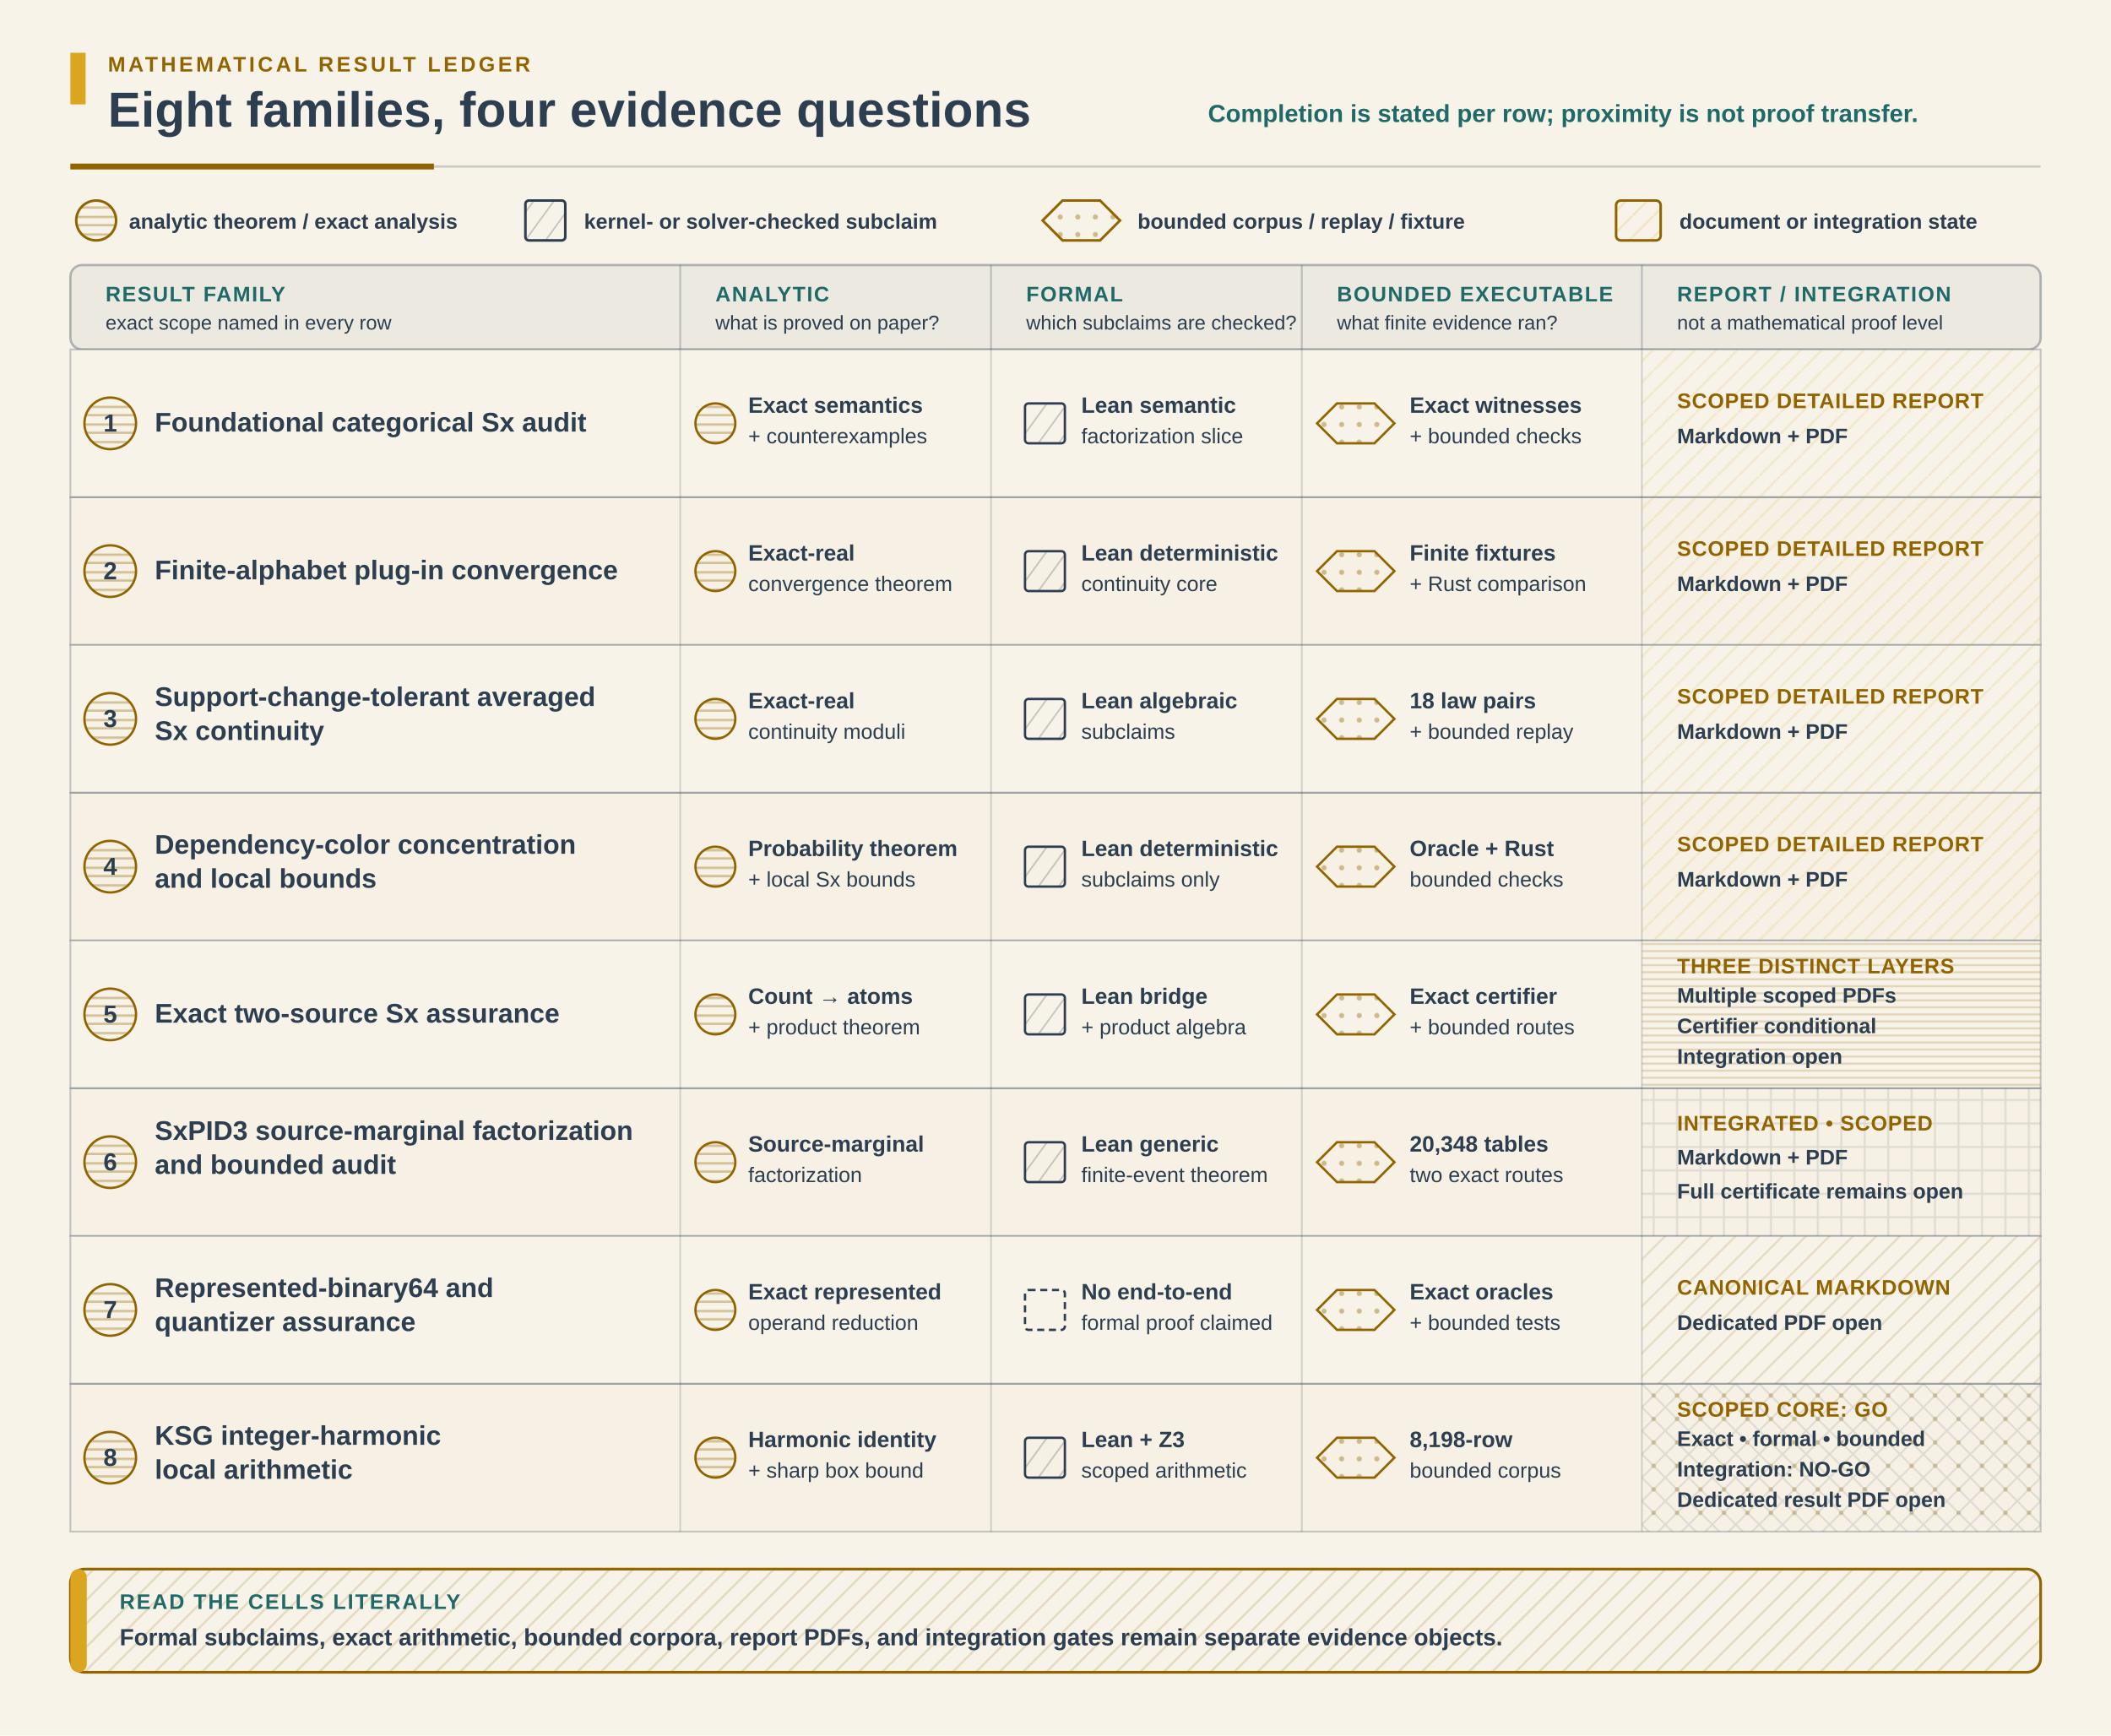
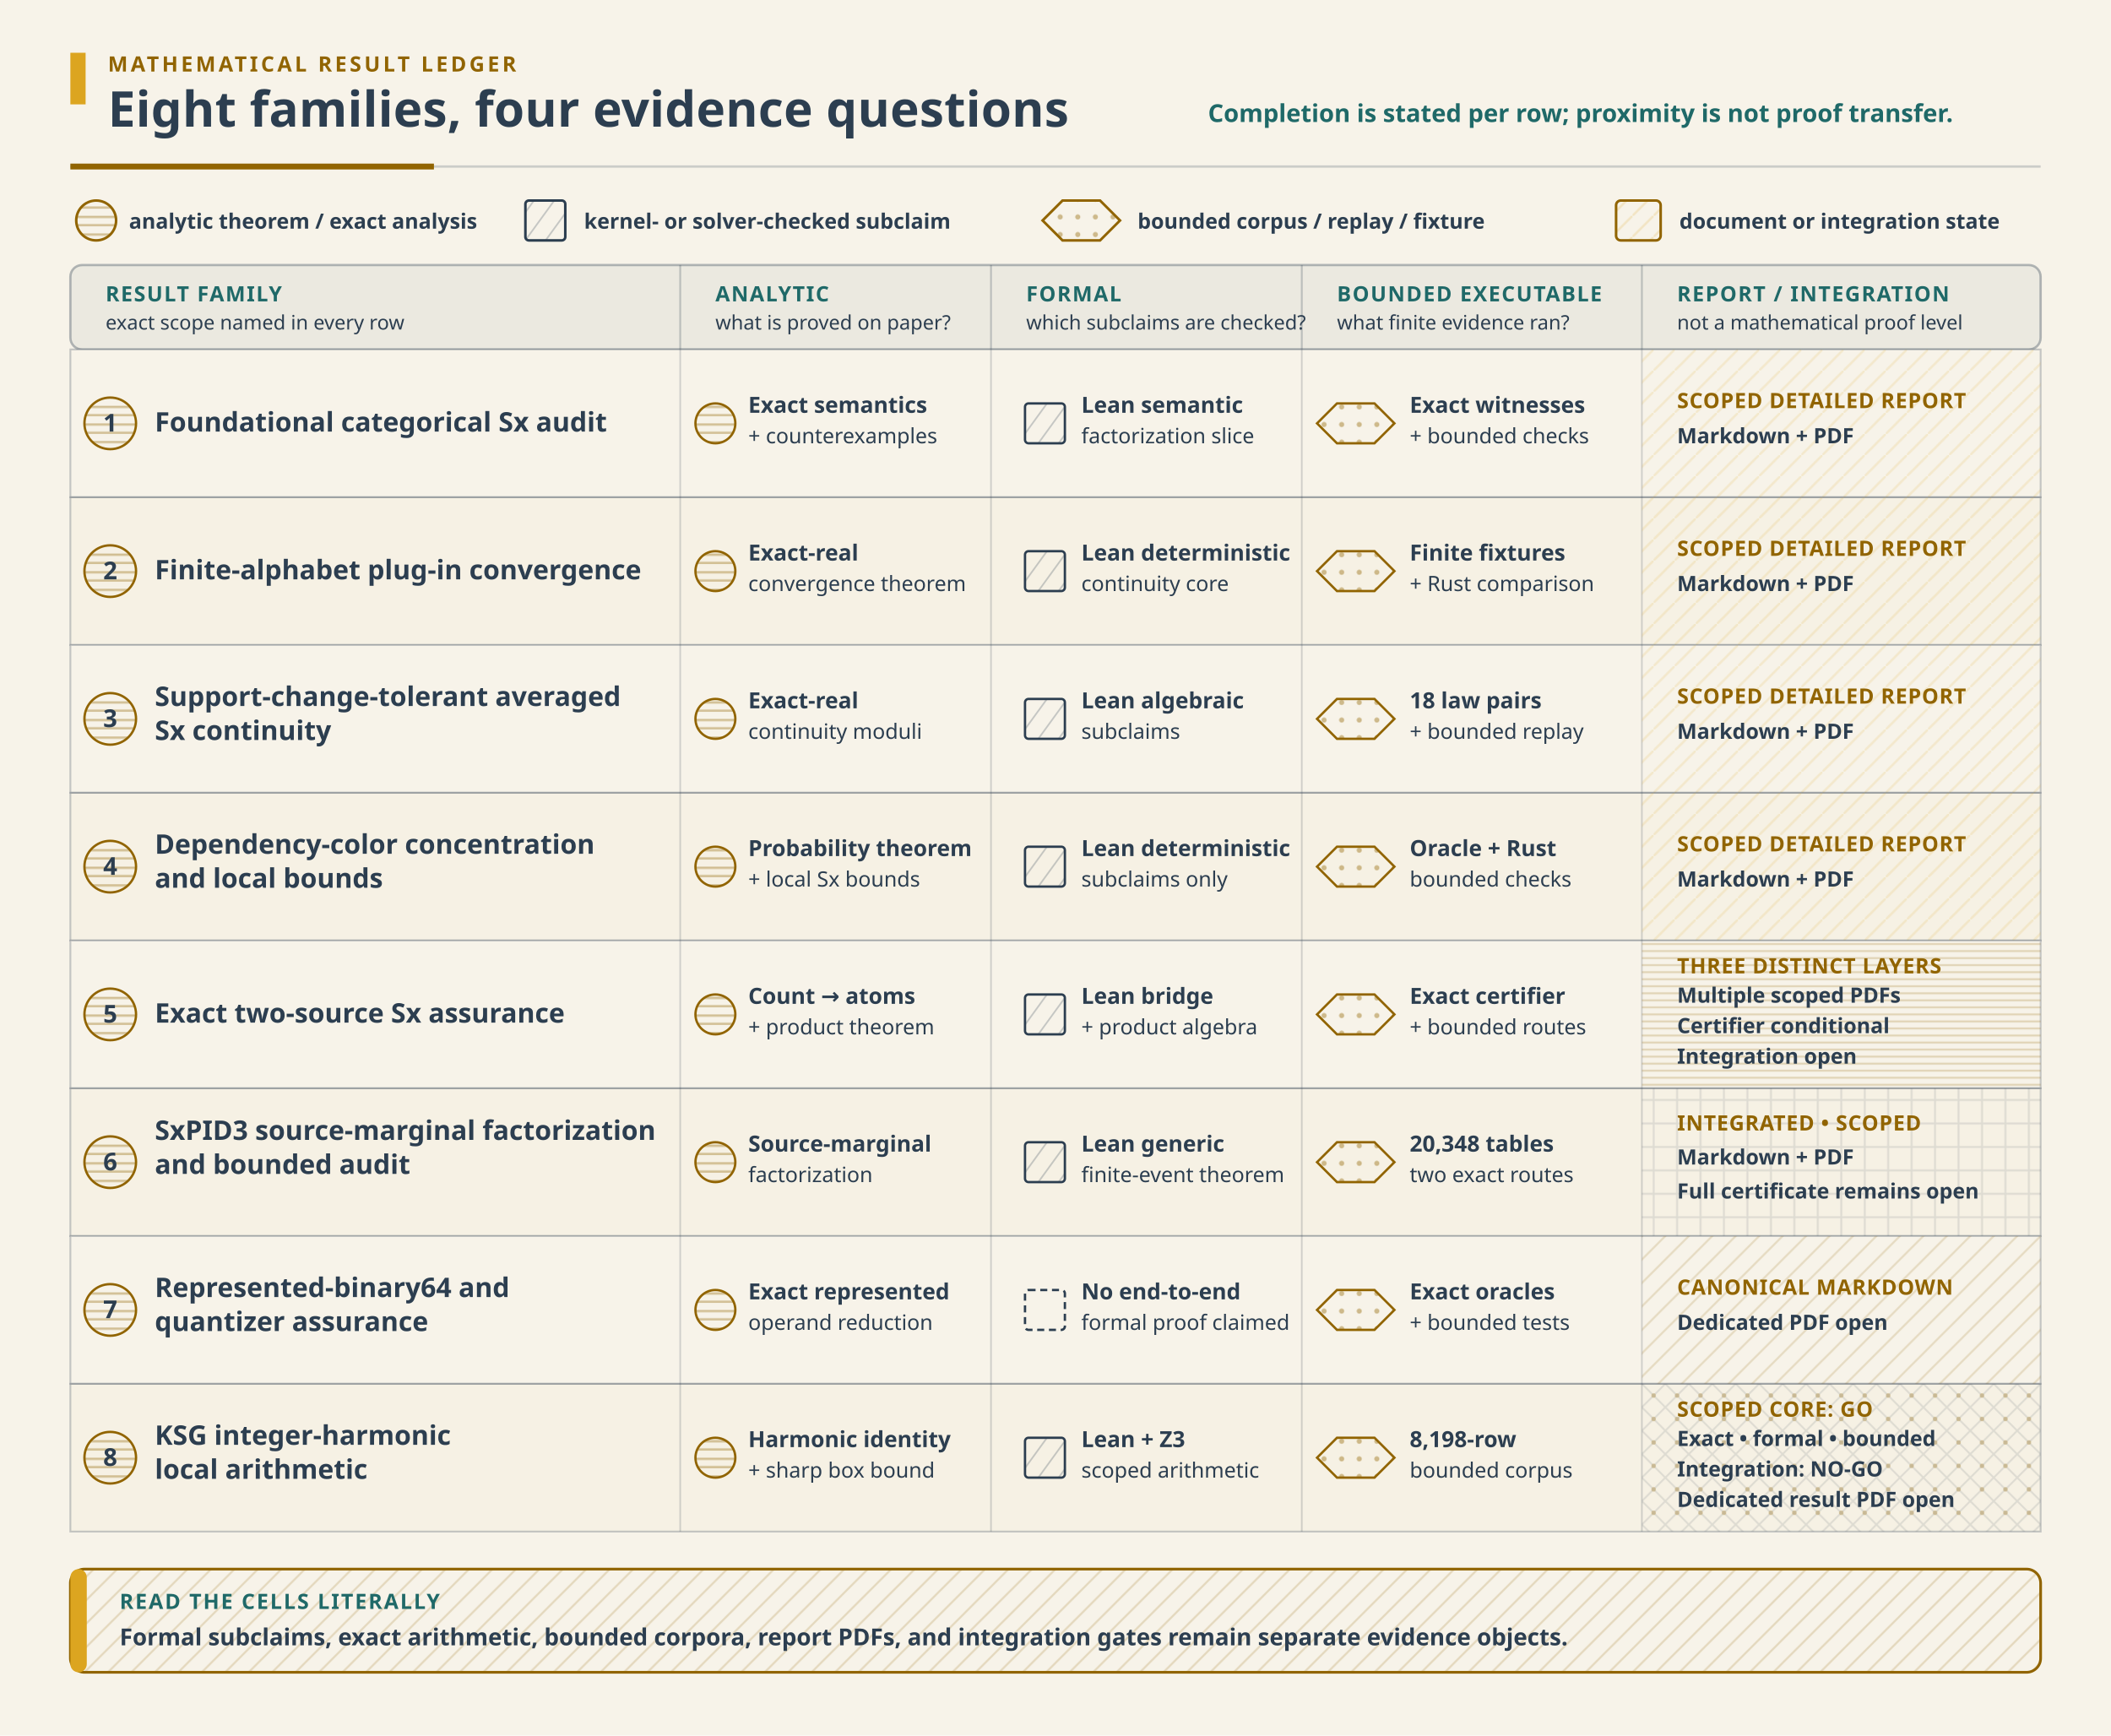
<svg xmlns="http://www.w3.org/2000/svg" xml:lang="en" width="180mm" height="148mm" viewBox="0 0 1800 1480" role="img" aria-labelledby="result-evidence-title result-evidence-desc">
  <defs>
    <pattern id="analytic-pattern" width="15" height="15" patternUnits="userSpaceOnUse">
      <path d="M0 4 H15 M0 11 H15" stroke="#916400" stroke-width="2" opacity="0.34" />
    </pattern>
    <pattern id="formal-pattern" width="14" height="14" patternUnits="userSpaceOnUse" patternTransform="rotate(36)">
      <path d="M0 0 V14" stroke="#2C3E50" stroke-width="3" opacity="0.23" />
    </pattern>
    <pattern id="bounded-pattern" width="15" height="15" patternUnits="userSpaceOnUse">
      <circle cx="4" cy="4" r="2.2" fill="#916400" opacity="0.40" />
    </pattern>
    <pattern id="report-pattern" width="18" height="18" patternUnits="userSpaceOnUse">
      <path d="M0 18 L18 0" stroke="#DCA520" stroke-width="2" opacity="0.18" />
    </pattern>
    <pattern id="layer-pattern" width="18" height="18" patternUnits="userSpaceOnUse">
      <path d="M0 3 H18 M0 9 H18 M0 15 H18" stroke="#916400" stroke-width="1.8" opacity="0.24" />
    </pattern>
    <pattern id="integrated-pattern" width="20" height="20" patternUnits="userSpaceOnUse">
      <path d="M0 10 H20 M10 0 V20" stroke="#2C3E50" stroke-width="1.6" opacity="0.15" />
    </pattern>
    <pattern id="open-pattern" width="20" height="20" patternUnits="userSpaceOnUse">
      <path d="M-5 5 L5 -5 M0 20 L20 0 M15 25 L25 15" stroke="#916400" stroke-width="1.8" opacity="0.18" />
    </pattern>
    <pattern id="split-pattern" width="20" height="20" patternUnits="userSpaceOnUse">
      <path d="M0 0 L20 20 M20 0 L0 20" stroke="#2C3E50" stroke-width="1.6" opacity="0.13" />
      <circle cx="10" cy="10" r="2" fill="#916400" opacity="0.32" />
    </pattern>
    <style>
-       .sans { font-family: "Source Sans 3", "Source Sans Pro", "Helvetica Neue", Arial, sans-serif; }
+       .sans { font-family: "Source Sans Pro"; }
      .title { font-size: 42px; font-weight: 700; fill: #2C3E50; letter-spacing: .2px; }
      .kicker { font-size: 18px; font-weight: 700; fill: #916400; letter-spacing: 2.5px; }
      .subtitle { font-size: 21px; font-weight: 600; fill: #1F6968; }
      .column { font-size: 18px; font-weight: 700; fill: #1F6968; letter-spacing: 1.1px; }
-       .column-small { font-size: 17px; font-weight: 500; fill: #2C3E50; }
+       .column-small { font-size: 17px; font-weight: 400; fill: #2C3E50; }
      .family-number { font-size: 21px; font-weight: 700; fill: #2C3E50; text-anchor: middle; }
      .family { font-size: 23px; font-weight: 700; fill: #2C3E50; }
      .evidence { font-size: 19px; font-weight: 600; fill: #2C3E50; }
      .evidence-small { font-size: 18px; font-weight: 400; fill: #2C3E50; }
      .status { font-size: 18px; font-weight: 700; fill: #916400; letter-spacing: .55px; }
      .status-body { font-size: 18px; font-weight: 600; fill: #2C3E50; }
      .legend { font-size: 18px; font-weight: 600; fill: #2C3E50; }
      .footer-label { font-size: 18px; font-weight: 700; fill: #1F6968; letter-spacing: 1.4px; }
      .footer { font-size: 20px; font-weight: 600; fill: #2C3E50; }
      .dash { font-size: 29px; font-weight: 400; fill: #2C3E50; opacity: .48; text-anchor: middle; }
    </style>
  </defs>
  <rect width="1800" height="1480" fill="#F7F3E9" />
  <g class="sans">
    <rect x="60" y="45" width="13" height="44" fill="#DCA520" />
    <text x="92" y="61" class="kicker">MATHEMATICAL RESULT LEDGER</text>
    <text x="92" y="108" class="title">Eight families, four evidence questions</text>
    <text x="1030" y="104" class="subtitle">Completion is stated per row; proximity is not proof transfer.</text>
    <path d="M60 142 H1740" fill="none" stroke="#2C3E50" stroke-width="2" opacity="0.22" />
    <path d="M60 142 H370" fill="none" stroke="#916400" stroke-width="5" />
    <g transform="translate(60 166)">
      <circle cx="22" cy="22" r="17" fill="url(#analytic-pattern)" stroke="#916400" stroke-width="2.2" />
      <text x="50" y="29" class="legend">analytic theorem / exact analysis</text>
      <rect x="388" y="5" width="34" height="34" rx="3" fill="url(#formal-pattern)" stroke="#2C3E50" stroke-width="2.2" />
      <text x="438" y="29" class="legend">kernel- or solver-checked subclaim</text>
      <path d="M846 5 H878 L895 22 L878 39 H846 L829 22 Z" fill="url(#bounded-pattern)" stroke="#916400" stroke-width="2.2" />
      <text x="910" y="29" class="legend">bounded corpus / replay / fixture</text>
      <rect x="1318" y="5" width="38" height="34" rx="4" fill="url(#report-pattern)" stroke="#916400" stroke-width="2.2" />
      <text x="1372" y="29" class="legend">document or integration state</text>
    </g>
    <g transform="translate(60 226)">
      <rect width="1680" height="72" rx="10" fill="#2C3E50" fill-opacity="0.055" stroke="#2C3E50" stroke-width="2" stroke-opacity="0.34" />
      <path d="M520 0 V72 M785 0 V72 M1050 0 V72 M1340 0 V72" stroke="#2C3E50" stroke-width="1.6" opacity="0.25" />
      <text x="30" y="31" class="column">RESULT FAMILY</text>
      <text x="30" y="55" class="column-small">exact scope named in every row</text>
      <text x="550" y="31" class="column">ANALYTIC</text>
      <text x="550" y="55" class="column-small">what is proved on paper?</text>
      <text x="815" y="31" class="column">FORMAL</text>
      <text x="815" y="55" class="column-small">which subclaims are checked?</text>
      <text x="1080" y="31" class="column">BOUNDED EXECUTABLE</text>
      <text x="1080" y="55" class="column-small">what finite evidence ran?</text>
      <text x="1370" y="31" class="column">REPORT / INTEGRATION</text>
      <text x="1370" y="55" class="column-small">not a mathematical proof level</text>
    </g>
    <g transform="translate(60 298)">
      <rect width="1680" height="126" fill="#F7F3E9" stroke="#2C3E50" stroke-width="1.6" stroke-opacity="0.25" />
      <path d="M520 0 V126 M785 0 V126 M1050 0 V126 M1340 0 V126" stroke="#2C3E50" stroke-width="1.4" opacity="0.20" />
      <circle cx="34" cy="63" r="22" fill="url(#analytic-pattern)" stroke="#916400" stroke-width="2" />
      <text x="34" y="70" class="family-number">1</text>
      <text x="72" y="70" class="family">Foundational categorical Sx audit</text>
      <circle cx="550" cy="63" r="17" fill="url(#analytic-pattern)" stroke="#916400" stroke-width="2" />
      <text x="578" y="54" class="evidence">Exact semantics</text>
      <text x="578" y="80" class="evidence-small">+ counterexamples</text>
      <rect x="814" y="46" width="34" height="34" rx="3" fill="url(#formal-pattern)" stroke="#2C3E50" stroke-width="2" />
      <text x="862" y="54" class="evidence">Lean semantic</text>
      <text x="862" y="80" class="evidence-small">factorization slice</text>
      <path d="M1080 46 H1112 L1129 63 L1112 80 H1080 L1063 63 Z" fill="url(#bounded-pattern)" stroke="#916400" stroke-width="2" />
      <text x="1142" y="54" class="evidence">Exact witnesses</text>
      <text x="1142" y="80" class="evidence-small">+ bounded checks</text>
      <rect x="1340" width="340" height="126" fill="url(#report-pattern)" opacity="0.78" />
      <text x="1370" y="50" class="status">SCOPED DETAILED REPORT</text>
      <text x="1370" y="80" class="status-body">Markdown + PDF</text>
    </g>
    <g transform="translate(60 424)">
      <rect width="1680" height="126" fill="#DCA520" fill-opacity="0.025" stroke="#2C3E50" stroke-width="1.6" stroke-opacity="0.25" />
      <path d="M520 0 V126 M785 0 V126 M1050 0 V126 M1340 0 V126" stroke="#2C3E50" stroke-width="1.4" opacity="0.20" />
      <circle cx="34" cy="63" r="22" fill="url(#analytic-pattern)" stroke="#916400" stroke-width="2" />
      <text x="34" y="70" class="family-number">2</text>
      <text x="72" y="70" class="family">Finite-alphabet plug-in convergence</text>
      <circle cx="550" cy="63" r="17" fill="url(#analytic-pattern)" stroke="#916400" stroke-width="2" />
      <text x="578" y="54" class="evidence">Exact-real</text>
      <text x="578" y="80" class="evidence-small">convergence theorem</text>
      <rect x="814" y="46" width="34" height="34" rx="3" fill="url(#formal-pattern)" stroke="#2C3E50" stroke-width="2" />
      <text x="862" y="54" class="evidence">Lean deterministic</text>
      <text x="862" y="80" class="evidence-small">continuity core</text>
      <path d="M1080 46 H1112 L1129 63 L1112 80 H1080 L1063 63 Z" fill="url(#bounded-pattern)" stroke="#916400" stroke-width="2" />
      <text x="1142" y="54" class="evidence">Finite fixtures</text>
      <text x="1142" y="80" class="evidence-small">+ Rust comparison</text>
      <rect x="1340" width="340" height="126" fill="url(#report-pattern)" opacity="0.78" />
      <text x="1370" y="50" class="status">SCOPED DETAILED REPORT</text>
      <text x="1370" y="80" class="status-body">Markdown + PDF</text>
    </g>
    <g transform="translate(60 550)">
      <rect width="1680" height="126" fill="#F7F3E9" stroke="#2C3E50" stroke-width="1.6" stroke-opacity="0.25" />
      <path d="M520 0 V126 M785 0 V126 M1050 0 V126 M1340 0 V126" stroke="#2C3E50" stroke-width="1.4" opacity="0.20" />
      <circle cx="34" cy="63" r="22" fill="url(#analytic-pattern)" stroke="#916400" stroke-width="2" />
      <text x="34" y="70" class="family-number">3</text>
      <text x="72" y="52" class="family">Support-change-tolerant averaged</text>
      <text x="72" y="81" class="family">Sx continuity</text>
      <circle cx="550" cy="63" r="17" fill="url(#analytic-pattern)" stroke="#916400" stroke-width="2" />
      <text x="578" y="54" class="evidence">Exact-real</text>
      <text x="578" y="80" class="evidence-small">continuity moduli</text>
      <rect x="814" y="46" width="34" height="34" rx="3" fill="url(#formal-pattern)" stroke="#2C3E50" stroke-width="2" />
      <text x="862" y="54" class="evidence">Lean algebraic</text>
      <text x="862" y="80" class="evidence-small">subclaims</text>
      <path d="M1080 46 H1112 L1129 63 L1112 80 H1080 L1063 63 Z" fill="url(#bounded-pattern)" stroke="#916400" stroke-width="2" />
      <text x="1142" y="54" class="evidence">18 law pairs</text>
      <text x="1142" y="80" class="evidence-small">+ bounded replay</text>
      <rect x="1340" width="340" height="126" fill="url(#report-pattern)" opacity="0.78" />
      <text x="1370" y="50" class="status">SCOPED DETAILED REPORT</text>
      <text x="1370" y="80" class="status-body">Markdown + PDF</text>
    </g>
    <g transform="translate(60 676)">
      <rect width="1680" height="126" fill="#DCA520" fill-opacity="0.025" stroke="#2C3E50" stroke-width="1.6" stroke-opacity="0.25" />
      <path d="M520 0 V126 M785 0 V126 M1050 0 V126 M1340 0 V126" stroke="#2C3E50" stroke-width="1.4" opacity="0.20" />
      <circle cx="34" cy="63" r="22" fill="url(#analytic-pattern)" stroke="#916400" stroke-width="2" />
      <text x="34" y="70" class="family-number">4</text>
      <text x="72" y="52" class="family">Dependency-color concentration</text>
      <text x="72" y="81" class="family">and local bounds</text>
      <circle cx="550" cy="63" r="17" fill="url(#analytic-pattern)" stroke="#916400" stroke-width="2" />
      <text x="578" y="54" class="evidence">Probability theorem</text>
      <text x="578" y="80" class="evidence-small">+ local Sx bounds</text>
      <rect x="814" y="46" width="34" height="34" rx="3" fill="url(#formal-pattern)" stroke="#2C3E50" stroke-width="2" />
      <text x="862" y="54" class="evidence">Lean deterministic</text>
      <text x="862" y="80" class="evidence-small">subclaims only</text>
      <path d="M1080 46 H1112 L1129 63 L1112 80 H1080 L1063 63 Z" fill="url(#bounded-pattern)" stroke="#916400" stroke-width="2" />
      <text x="1142" y="54" class="evidence">Oracle + Rust</text>
      <text x="1142" y="80" class="evidence-small">bounded checks</text>
      <rect x="1340" width="340" height="126" fill="url(#report-pattern)" opacity="0.78" />
      <text x="1370" y="50" class="status">SCOPED DETAILED REPORT</text>
      <text x="1370" y="80" class="status-body">Markdown + PDF</text>
    </g>
    <g transform="translate(60 802)">
      <rect width="1680" height="126" fill="#F7F3E9" stroke="#2C3E50" stroke-width="1.6" stroke-opacity="0.25" />
      <path d="M520 0 V126 M785 0 V126 M1050 0 V126 M1340 0 V126" stroke="#2C3E50" stroke-width="1.4" opacity="0.20" />
      <circle cx="34" cy="63" r="22" fill="url(#analytic-pattern)" stroke="#916400" stroke-width="2" />
      <text x="34" y="70" class="family-number">5</text>
      <text x="72" y="70" class="family">Exact two-source Sx assurance</text>
      <circle cx="550" cy="63" r="17" fill="url(#analytic-pattern)" stroke="#916400" stroke-width="2" />
      <text x="578" y="54" class="evidence">Count → atoms</text>
      <text x="578" y="80" class="evidence-small">+ product theorem</text>
      <rect x="814" y="46" width="34" height="34" rx="3" fill="url(#formal-pattern)" stroke="#2C3E50" stroke-width="2" />
      <text x="862" y="54" class="evidence">Lean bridge</text>
      <text x="862" y="80" class="evidence-small">+ product algebra</text>
      <path d="M1080 46 H1112 L1129 63 L1112 80 H1080 L1063 63 Z" fill="url(#bounded-pattern)" stroke="#916400" stroke-width="2" />
      <text x="1142" y="54" class="evidence">Exact certifier</text>
      <text x="1142" y="80" class="evidence-small">+ bounded routes</text>
      <rect x="1340" width="340" height="126" fill="url(#layer-pattern)" opacity="0.84" />
      <text x="1370" y="28" class="status">THREE DISTINCT LAYERS</text>
      <text x="1370" y="53" class="status-body">Multiple scoped PDFs</text>
      <text x="1370" y="79" class="status-body">Certifier conditional</text>
      <text x="1370" y="105" class="status-body">Integration open</text>
    </g>
    <g transform="translate(60 928)">
      <rect width="1680" height="126" fill="#DCA520" fill-opacity="0.025" stroke="#2C3E50" stroke-width="1.6" stroke-opacity="0.25" />
      <path d="M520 0 V126 M785 0 V126 M1050 0 V126 M1340 0 V126" stroke="#2C3E50" stroke-width="1.4" opacity="0.20" />
      <circle cx="34" cy="63" r="22" fill="url(#analytic-pattern)" stroke="#916400" stroke-width="2" />
      <text x="34" y="70" class="family-number">6</text>
      <text x="72" y="44" class="family">SxPID3 source-marginal factorization</text>
      <text x="72" y="73" class="family">and bounded audit</text>
      <circle cx="550" cy="63" r="17" fill="url(#analytic-pattern)" stroke="#916400" stroke-width="2" />
      <text x="578" y="54" class="evidence">Source-marginal</text>
      <text x="578" y="80" class="evidence-small">factorization</text>
      <rect x="814" y="46" width="34" height="34" rx="3" fill="url(#formal-pattern)" stroke="#2C3E50" stroke-width="2" />
      <text x="862" y="54" class="evidence">Lean generic</text>
      <text x="862" y="80" class="evidence-small">finite-event theorem</text>
      <path d="M1080 46 H1112 L1129 63 L1112 80 H1080 L1063 63 Z" fill="url(#bounded-pattern)" stroke="#916400" stroke-width="2" />
      <text x="1142" y="54" class="evidence">20,348 tables</text>
      <text x="1142" y="80" class="evidence-small">two exact routes</text>
      <rect x="1340" width="340" height="126" fill="url(#integrated-pattern)" opacity="0.82" />
      <text x="1370" y="36" class="status">INTEGRATED • SCOPED</text>
      <text x="1370" y="65" class="status-body">Markdown + PDF</text>
      <text x="1370" y="94" class="status-body">Full certificate remains open</text>
    </g>
    <g transform="translate(60 1054)">
      <rect width="1680" height="126" fill="#F7F3E9" stroke="#2C3E50" stroke-width="1.6" stroke-opacity="0.25" />
      <path d="M520 0 V126 M785 0 V126 M1050 0 V126 M1340 0 V126" stroke="#2C3E50" stroke-width="1.4" opacity="0.20" />
      <circle cx="34" cy="63" r="22" fill="url(#analytic-pattern)" stroke="#916400" stroke-width="2" />
      <text x="34" y="70" class="family-number">7</text>
      <text x="72" y="52" class="family">Represented-binary64 and</text>
      <text x="72" y="81" class="family">quantizer assurance</text>
      <circle cx="550" cy="63" r="17" fill="url(#analytic-pattern)" stroke="#916400" stroke-width="2" />
      <text x="578" y="54" class="evidence">Exact represented</text>
      <text x="578" y="80" class="evidence-small">operand reduction</text>
      <rect x="814" y="46" width="34" height="34" rx="3" fill="#F7F3E9" stroke="#2C3E50" stroke-width="2" stroke-dasharray="6 4" />
      <text x="862" y="54" class="evidence">No end-to-end</text>
      <text x="862" y="80" class="evidence-small">formal proof claimed</text>
      <path d="M1080 46 H1112 L1129 63 L1112 80 H1080 L1063 63 Z" fill="url(#bounded-pattern)" stroke="#916400" stroke-width="2" />
      <text x="1142" y="54" class="evidence">Exact oracles</text>
      <text x="1142" y="80" class="evidence-small">+ bounded tests</text>
      <rect x="1340" width="340" height="126" fill="url(#open-pattern)" opacity="0.90" />
      <text x="1370" y="50" class="status">CANONICAL MARKDOWN</text>
      <text x="1370" y="80" class="status-body">Dedicated PDF open</text>
    </g>
    <g transform="translate(60 1180)">
      <rect width="1680" height="126" fill="#DCA520" fill-opacity="0.025" stroke="#2C3E50" stroke-width="1.6" stroke-opacity="0.25" />
      <path d="M520 0 V126 M785 0 V126 M1050 0 V126 M1340 0 V126" stroke="#2C3E50" stroke-width="1.4" opacity="0.20" />
      <circle cx="34" cy="63" r="22" fill="url(#analytic-pattern)" stroke="#916400" stroke-width="2" />
      <text x="34" y="70" class="family-number">8</text>
      <text x="72" y="52" class="family">KSG integer-harmonic</text>
      <text x="72" y="81" class="family">local arithmetic</text>
      <circle cx="550" cy="63" r="17" fill="url(#analytic-pattern)" stroke="#916400" stroke-width="2" />
      <text x="578" y="54" class="evidence">Harmonic identity</text>
      <text x="578" y="80" class="evidence-small">+ sharp box bound</text>
      <rect x="814" y="46" width="34" height="34" rx="3" fill="url(#formal-pattern)" stroke="#2C3E50" stroke-width="2" />
      <text x="862" y="54" class="evidence">Lean + Z3</text>
      <text x="862" y="80" class="evidence-small">scoped arithmetic</text>
      <path d="M1080 46 H1112 L1129 63 L1112 80 H1080 L1063 63 Z" fill="url(#bounded-pattern)" stroke="#916400" stroke-width="2" />
      <text x="1142" y="54" class="evidence">8,198-row</text>
      <text x="1142" y="80" class="evidence-small">bounded corpus</text>
      <rect x="1340" width="340" height="126" fill="url(#split-pattern)" opacity="0.90" />
      <text x="1370" y="28" class="status">SCOPED CORE: GO</text>
      <text x="1370" y="53" class="status-body">Exact • formal • bounded</text>
      <text x="1370" y="79" class="status-body">Integration: NO-GO</text>
      <text x="1370" y="105" class="status-body">Dedicated result PDF open</text>
    </g>
    <g transform="translate(60 1338)">
      <rect width="1680" height="88" rx="12" fill="url(#open-pattern)" stroke="#916400" stroke-width="2.3" />
      <rect width="14" height="88" rx="7" fill="#DCA520" />
      <text x="42" y="34" class="footer-label">READ THE CELLS LITERALLY</text>
      <text x="42" y="65" class="footer">Formal subclaims, exact arithmetic, bounded corpora, report PDFs, and integration gates remain separate evidence objects.</text>
    </g>
  </g>
</svg>
